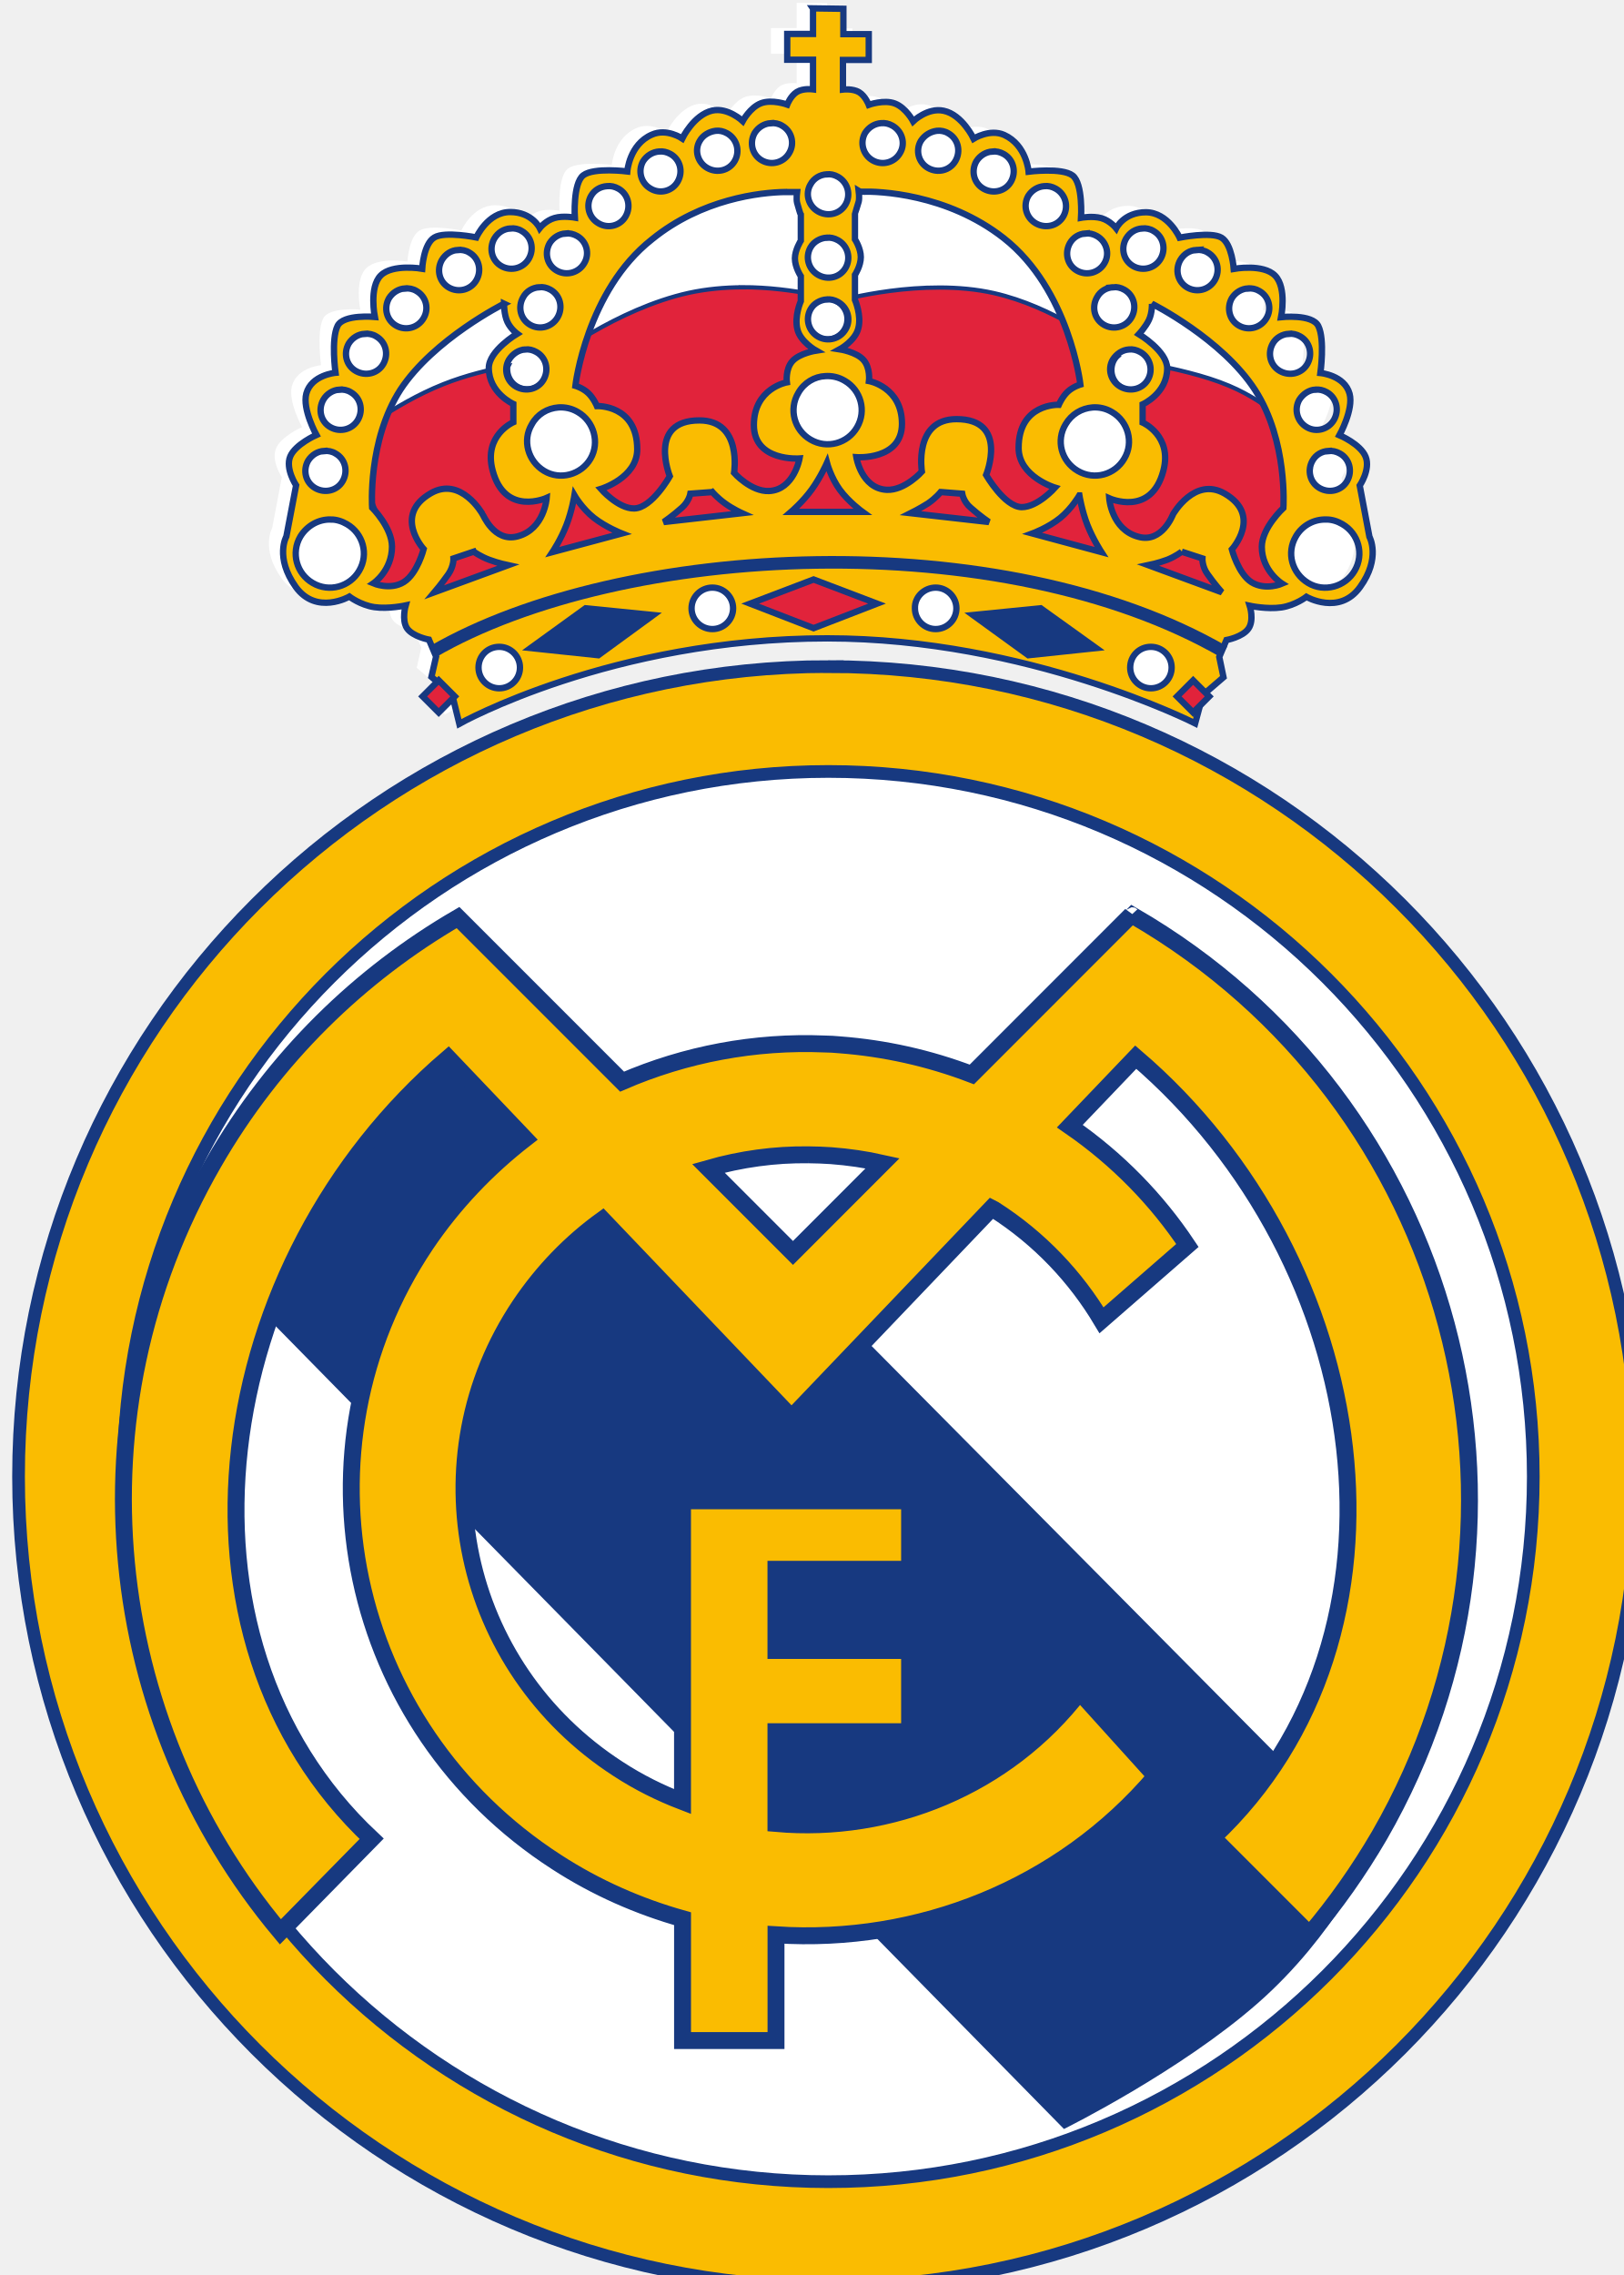
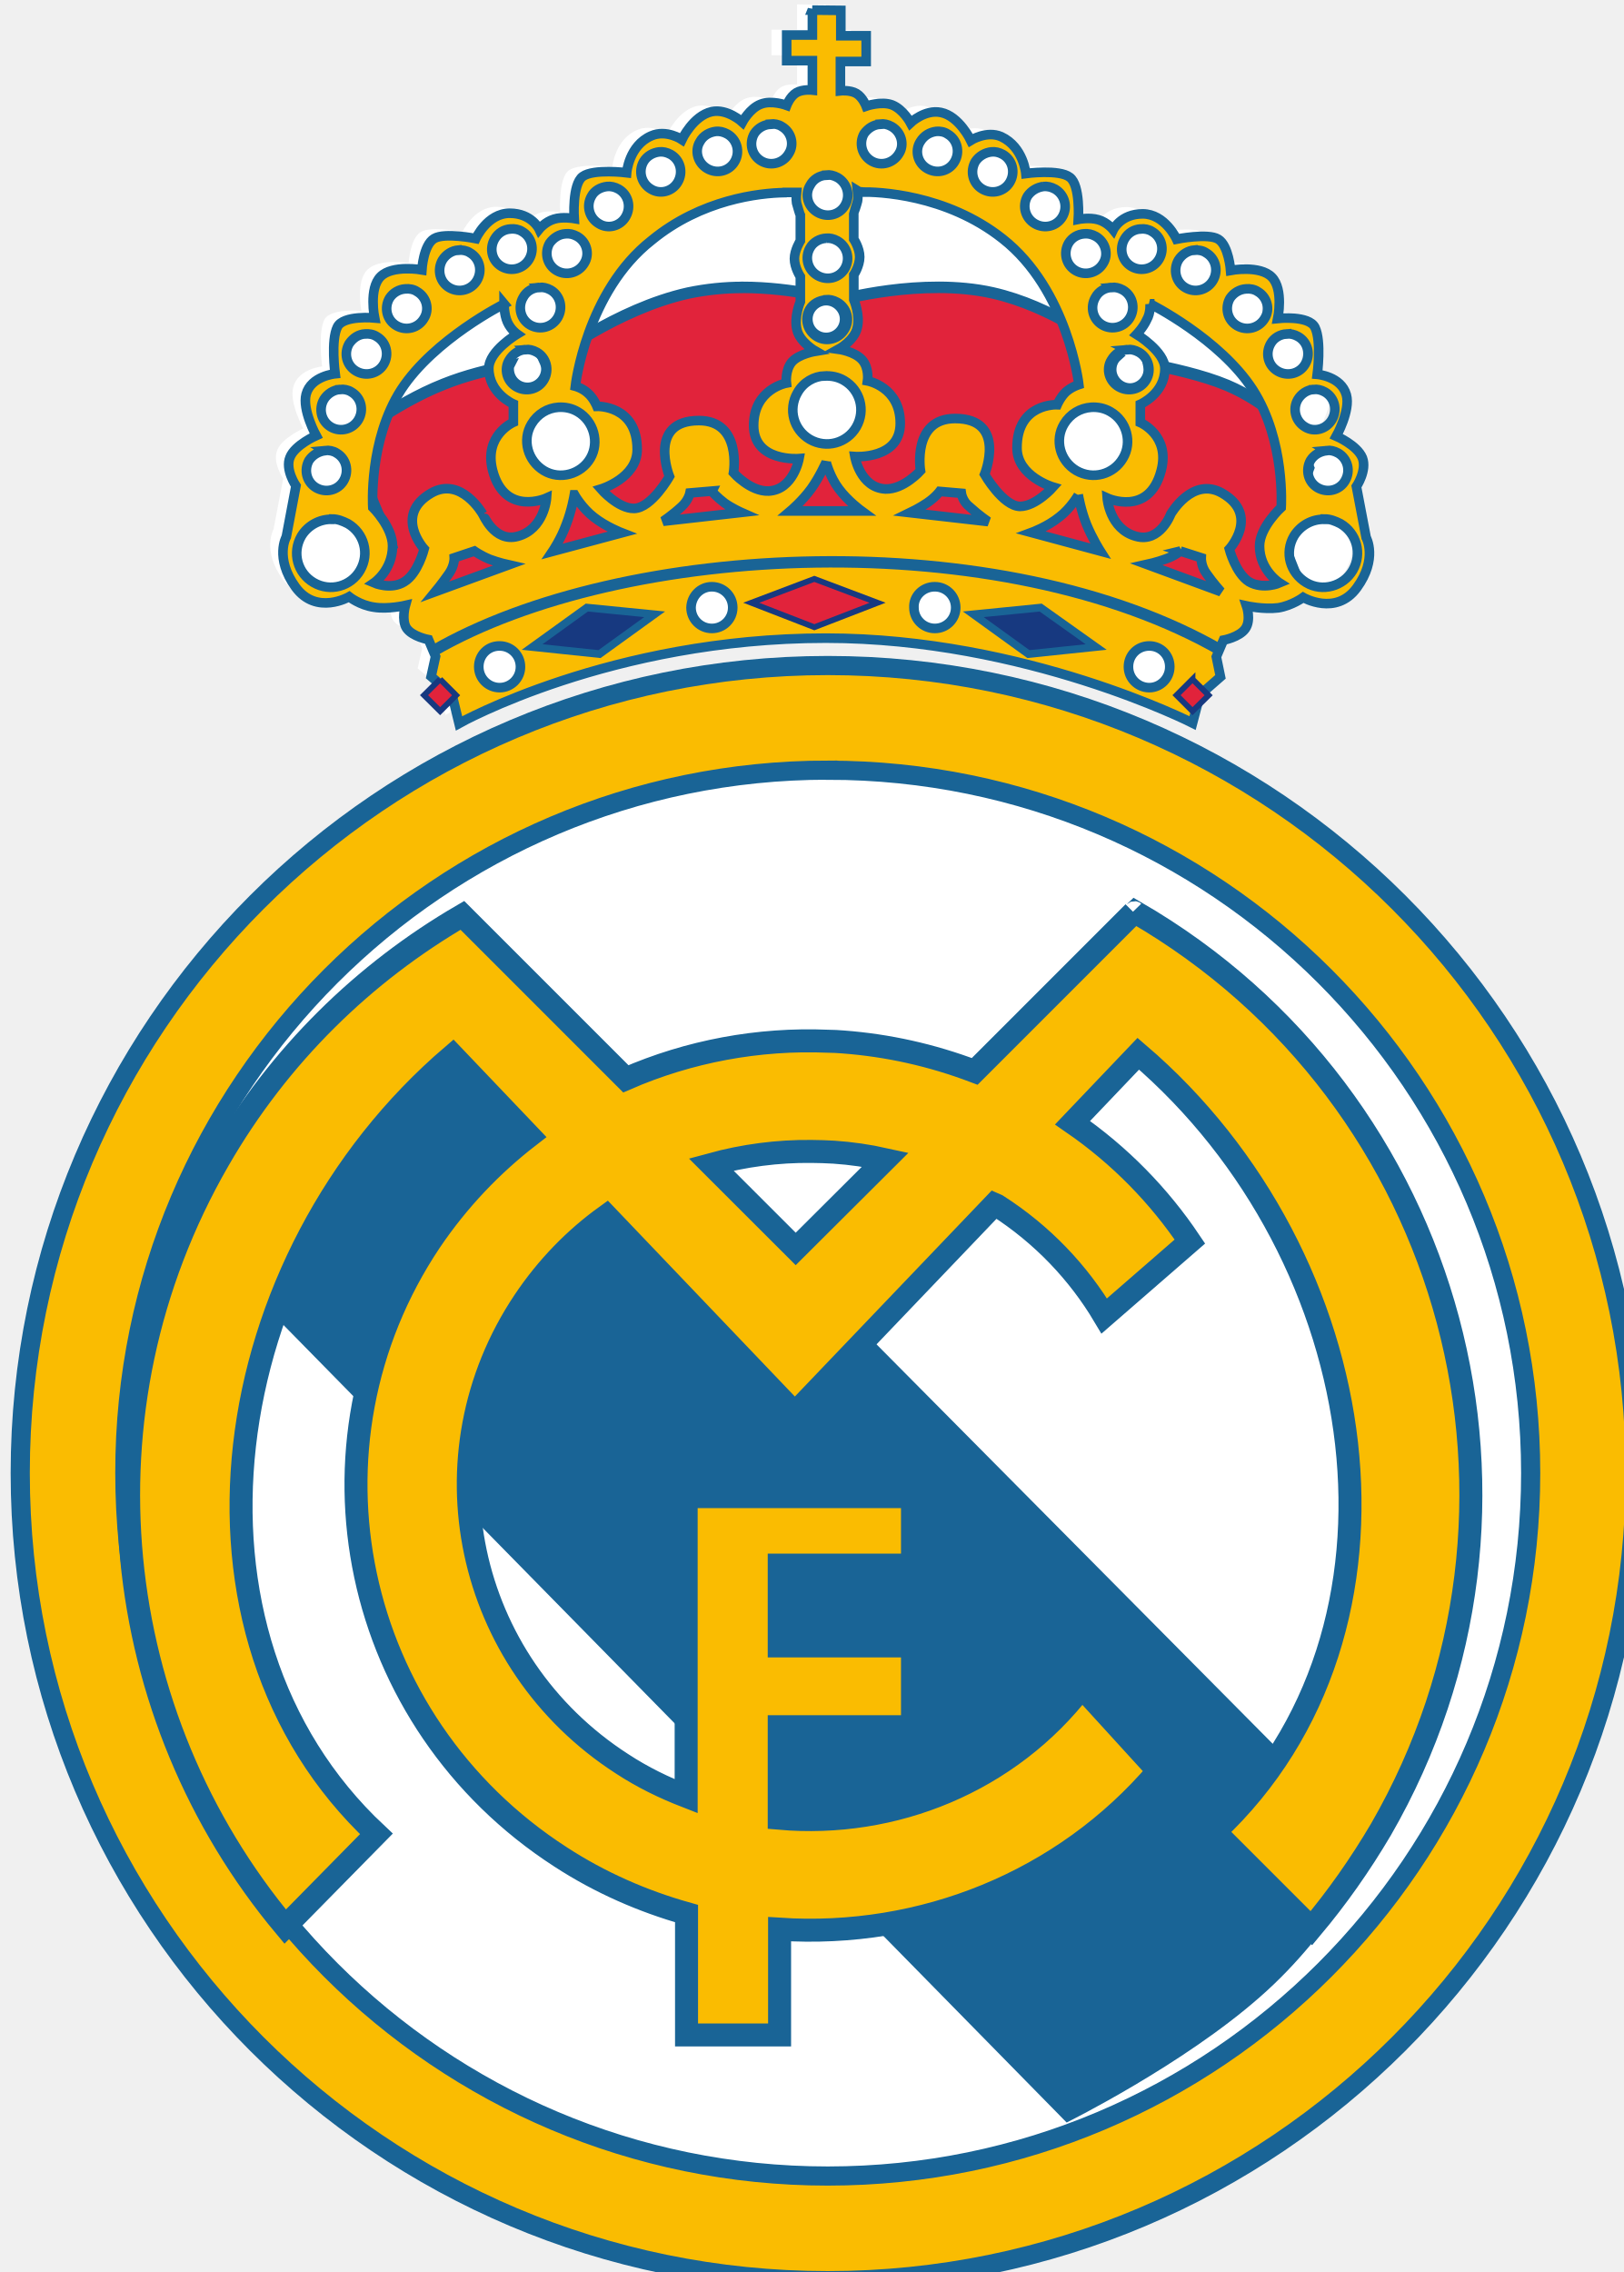
- <svg xmlns="http://www.w3.org/2000/svg" viewBox="-109.5 94.3 499.1 699.2">
-   <path fill="#FFF" d="M378.66 543.95c0 131.82-106.73 238.68-238.6 238.8-131.84 0-238.7-106.72-238.7-238.54v-.1c0-131.84 106.73-238.7 238.58-238.8 131.86 0 238.72 106.7 238.72 238.66 0-.13 0 0 0 0z" />
-   <path fill="#FFF" d="M135.4 95.18v7.76h-7.9v7.9h7.9v9.05s-2.97-.4-4.9.76-3 3.88-3 3.88-4.65-1.68-8.02-.4-5.57 5.44-5.57 5.44-4.5-4.28-9.3-3.24c-5.7 1.3-9.2 8.54-9.2 8.54s-4.8-3.24-9.33-1.17c-6.86 3-7.5 11.27-7.5 11.27s-10.24-1.3-13.48 1.15-2.6 12.94-2.6 12.94-3.63-.66-6.2.12-4.55 3.1-4.55 3.1-2.33-4.9-9.07-4.9c-6.86 0-10.36 7.75-10.36 7.75s-9.57-1.94-12.8 0c-3.38 1.94-3.77 9.57-3.77 9.57s-9.07-1.55-12.7 2.07-1.8 12.7-1.8 12.7-9.6-.92-11.4 2.7c-2.08 4.14-.65 14.36-.65 14.36s-7.38.65-8.94 6.34c-1.3 4.8 3.1 12.68 3.1 12.68s-6.47 2.85-8.02 6.6c-1.55 3.88 1.8 8.8 1.8 8.8l-2.97 15.65s-3.62 6.34 2.85 15.4c6.35 8.8 16.45 2.97 16.45 2.97s3.37 2.6 7.64 3.23c4.28.65 9.6-.5 9.6-.5s-1.3 4.38.4 6.97 6.7 3.5 6.7 3.5l2.2 5.17-1.4 6.2 6.34 5.44 2.2 8.94S73.76 287.8 139.8 287.8c61.4 0 112.7 26 112.7 26l2.33-8.66 6.35-5.43-1.3-6.2 2.2-5.17s4.93-.9 6.74-3.5.4-6.98.4-6.98 5.3 1.17 9.7.52c4.28-.64 7.65-3.23 7.65-3.23s10.1 5.82 16.45-2.98c6.47-8.92 2.84-15.4 2.84-15.4l-2.97-15.65s3.34-4.9 1.8-8.8-8.04-6.6-8.04-6.6 4.4-7.87 3.1-12.66c-1.55-5.7-8.93-6.34-8.93-6.34s1.42-10.23-.65-14.37c-1.82-3.75-11.4-2.7-11.4-2.7s1.8-8.94-1.82-12.7-12.7-2.06-12.7-2.06-.5-7.63-3.75-9.57-12.8 0-12.8 0-3.5-7.76-10.36-7.76c-6.74 0-9.07 4.9-9.07 4.9s-1.8-2.32-4.53-3.1-6.22-.12-6.22-.12.65-10.48-2.6-12.94-13.46-1.16-13.46-1.16-.65-8.15-7.5-11.26c-4.42-1.94-9.34 1.17-9.34 1.17s-3.5-7.38-9.2-8.54c-4.92-1.06-9.32 3.2-9.32 3.2s-2.2-4.13-5.56-5.42c-3.37-1.3-8.03.38-8.03.38s-1.02-2.72-2.96-3.88-4.92-.78-4.92-.78v-9.06h7.9v-7.9h-7.76V95.3l-9.33-.13z" />
-   <path fill="#E1233B" stroke="#173980" d="M118.72 182.6c-5.33 0-11.05.52-16.5 1.7-22.24 4.93-42.65 20.66-42.65 20.66s-1.04.13-1.56.13c.4.77.66 1.68.66 2.6 0 3.24-2.6 5.97-5.98 5.97s-5.98-2.6-5.98-5.98c0-.27 0-.66.13-.92-5.98 1.17-13.13 2.86-20.02 5.6-15.72 6.23-29.63 17.67-29.63 17.67l13.52 32.5-7.94 12.1 25.6 7.92s57.08-28.08 117.53-27.82 124.4 28.73 124.4 28.73l7.02-8.84 13.9 1.43-6.1-15.34 8.32-22.36-4.42-10.8s-7.4-9.1-20.67-14.68c-7.67-3.26-17.42-5.34-24.18-6.64.13.52.26 1.17.26 1.82 0 3.25-2.73 5.98-5.98 5.98s-5.98-2.73-5.98-5.98c0-1.7.65-3.25 1.82-4.3-4.56-3.63-20.03-15.2-38.23-19.36-21.84-4.94-47.58 2.34-47.58 2.34s-13.66-4.16-29.78-4.16zm26 3.77c3.25 0 5.98 2.73 5.98 5.98s-2.6 5.98-5.98 5.98-5.98-2.6-5.98-5.98 2.73-5.98 5.98-5.98zm.4 22.75c6.36 0 11.56 5.2 11.56 11.57s-5.2 11.56-11.57 11.56-11.56-5.2-11.56-11.57 5.2-11.58 11.57-11.58zm82.02 9.5c6.37 0 11.57 5.2 11.57 11.56s-5.2 11.57-11.56 11.57-11.57-5.2-11.57-11.57 5.2-11.57 11.57-11.57zm-164.06.12c6.37 0 11.57 5.2 11.57 11.57s-5.2 11.58-11.57 11.58-11.57-5.2-11.57-11.57 5.2-11.56 11.58-11.56z" stroke-width="1.3" />
-   <path fill="#FABC01" stroke="#173980" stroke-width="1.95" d="M140.43 96.93v7.8h-7.93v7.93h7.93v9.1s-3-.4-4.94.78-3 3.9-3 3.9-4.7-1.7-8.07-.4-5.6 5.47-5.6 5.47-4.54-4.27-9.35-3.23c-5.73 1.3-9.24 8.58-9.24 8.58s-4.8-3.25-9.36-1.17c-6.9 3-7.54 11.3-7.54 11.3s-10.27-1.3-13.52 1.18-2.6 13-2.6 13-3.64-.65-6.24.13c-2.73.77-4.55 3.1-4.55 3.1s-2.34-4.93-9.1-4.93c-6.9 0-10.4 7.8-10.4 7.8s-9.62-1.95-12.87 0c-3.38 1.95-3.77 9.62-3.77 9.62s-9.1-1.57-12.74 2.07-1.82 12.74-1.82 12.74-9.62-.9-11.44 2.74c-2.07 4.16-.64 14.43-.64 14.43s-7.4.65-8.97 6.37c-1.3 4.8 3.1 12.74 3.1 12.74s-6.5 2.86-8.06 6.63 1.82 8.85 1.82 8.85l-3 15.73s-3.63 6.37 2.87 15.47c6.37 8.84 16.5 3 16.5 3s3.4 2.6 7.68 3.24c4.3.64 9.63-.53 9.63-.53s-1.3 4.42.4 7.02c1.8 2.6 6.75 3.5 6.75 3.5l2.2 5.2-1.43 6.24 6.37 5.46 2.2 8.96s46.8-26.26 113.1-26.26c61.63 0 113.1 26.13 113.1 26.13l2.35-8.7 6.36-5.47-1.3-6.24 2.2-5.2s4.95-.9 6.77-3.5c1.82-2.6.4-7.03.4-7.03s5.32 1.15 9.74.5c4.3-.65 7.67-3.25 7.67-3.25s10.15 5.85 16.5-3c6.5-8.96 2.88-15.46 2.88-15.46l-2.98-15.74s3.38-4.94 1.82-8.84-8.06-6.63-8.06-6.63 4.42-7.94 3.12-12.75c-1.56-5.72-8.97-6.37-8.97-6.37s1.44-10.28-.64-14.44c-1.82-3.77-11.44-2.73-11.44-2.73s1.82-8.96-1.82-12.73-12.74-2.1-12.74-2.1-.52-7.66-3.77-9.6-12.87 0-12.87 0-3.5-7.8-10.4-7.8c-6.76 0-9.1 4.93-9.1 4.93s-1.82-2.34-4.55-3.12-6.25-.12-6.25-.12.65-10.53-2.6-13-13.52-1.17-13.52-1.17-.64-8.2-7.53-11.3c-4.43-1.96-9.37 1.16-9.37 1.16s-3.5-7.4-9.23-8.58c-4.94-1.05-9.36 3.24-9.36 3.24s-2.2-4.16-5.6-5.46c-3.36-1.3-8.04.4-8.04.4s-1.05-2.74-3-3.9-4.94-.8-4.94-.8v-9.1h7.93v-7.92h-7.8v-7.8l-9.37-.13zm-13 35.23c1.17-.13 2.47.13 3.5.78 3 1.7 3.9 5.46 2.22 8.32-1.7 3-5.46 4.03-8.45 2.34-3-1.7-3.9-5.46-2.2-8.45 1.16-1.82 2.98-2.86 4.93-3zm33.93 0c1.17-.13 2.34.13 3.5.78 3 1.7 4.04 5.46 2.35 8.32-1.67 3-5.44 4.03-8.43 2.34s-4.03-5.46-2.34-8.45c1.17-1.82 3-2.86 4.94-3zm-50.83 2.34c1.17-.13 2.34.13 3.5.78 3 1.7 4.04 5.46 2.35 8.45-1.7 3-5.46 3.9-8.45 2.2s-4.03-5.45-2.34-8.3c1.02-1.83 2.97-2.87 4.92-3.13zm68 0c1.16-.13 2.46.13 3.5.78 3 1.7 3.9 5.46 2.2 8.45s-5.45 3.9-8.44 2.2-3.9-5.45-2.23-8.3c1.17-1.83 3-2.87 4.94-3.13zm-85.42 6.37c1.2-.13 2.36.13 3.53.78 3 1.7 3.9 5.46 2.2 8.45s-5.45 3.9-8.3 2.2c-3-1.68-4.04-5.45-2.35-8.44 1.17-1.82 3-2.86 4.94-3zm102.46 0c1.17-.13 2.34.13 3.5.78 3 1.7 3.9 5.46 2.22 8.45s-5.46 3.9-8.45 2.2-3.9-5.45-2.2-8.44c1.16-1.82 2.98-2.86 4.93-3zm-50.96 7.02c1.16-.15 2.33.1 3.5.76 3 1.7 4.03 5.46 2.34 8.45-1.7 3-5.46 3.9-8.45 2.2s-4.05-5.44-2.36-8.3c1.04-1.95 3-3 4.94-3.12zm-67.48 3.62c1.17-.13 2.34.13 3.5.78 3 1.7 3.9 5.47 2.22 8.46s-5.46 3.9-8.32 2.2c-3-1.68-4.03-5.45-2.34-8.44 1.04-1.82 2.86-2.86 4.94-3zm134.42 0c1.17-.13 2.34.13 3.5.78 3 1.7 4.04 5.47 2.35 8.46-1.7 3-5.48 3.9-8.47 2.2s-4.03-5.45-2.34-8.44c1.16-1.82 3-2.86 4.93-3zm-56.03 1.7c4.96-.14 26 .5 43.57 14.3 20.15 15.85 23.53 44.97 23.53 44.97s-2.22.64-3.9 2.2-2.74 4.03-2.74 4.03-12.35-.52-12.35 13.26c0 8.83 11.2 12.2 11.2 12.2s-5.33 6-10.27 6c-5.33-.14-10.92-9.9-10.92-9.9s7.03-17.15-9.1-17.15c-13.25 0-10.65 16.12-10.65 16.12s-5.2 5.85-10.8 5.6c-7.8-.4-9.35-10.02-9.35-10.02s14.03 1.04 14.03-10.27c0-11.32-10.14-13.14-10.14-13.14s.5-4.03-1.7-6.5-7.3-3.25-7.3-3.25 4.8-2.6 5.73-6.5c1.04-3.9-1.04-8.7-1.04-8.7v-7.68s1.8-2.73 1.8-5.46-1.8-5.46-1.8-5.46V160c0-.13.9-2.73 1.16-3.77.26-1.16 0-3.24 0-3.24s.4.25 1.04.25zm-23.64.12h3.64s-.27 2.08 0 3.25c.25.9 1.03 3.63 1.16 3.76v7.93s-1.82 2.85-1.82 5.45c0 2.73 1.82 5.46 1.82 5.46v7.68s-2.08 4.67-1.04 8.7c.9 3.77 5.72 6.5 5.72 6.5s-5.07.78-7.28 3.25-1.7 6.5-1.7 6.5-10.13 1.82-10.13 13.13 14.04 10.27 14.04 10.27-1.7 9.62-9.36 10c-5.57.27-10.77-5.58-10.77-5.58s2.6-16.12-10.66-16.12c-16 0-9.1 17.16-9.1 17.16s-5.46 9.75-10.92 9.9c-4.94.1-10.27-6-10.27-6s11.18-3.38 11.18-12.2C86.36 218.6 74 219.1 74 219.1s-1.03-2.47-2.72-4.03c-1.7-1.57-3.9-2.2-3.9-2.2s3.38-29.14 23.53-45c15.35-12.48 33.3-14.43 40.96-14.56zm-84.5 11.18c1.17-.13 2.47.13 3.5.78 3 1.7 3.9 5.47 2.22 8.46s-5.46 4.03-8.45 2.34c-3-1.7-3.9-5.46-2.2-8.45 1.16-1.95 2.98-3 4.93-3.12zm194.22 0c1.17-.13 2.47.13 3.5.78 3 1.7 3.9 5.47 2.22 8.46s-5.47 4.03-8.46 2.34c-3-1.7-3.9-5.46-2.2-8.45 1.16-1.95 2.98-3 4.93-3.12zm-177.2 1.56c1.18-.14 2.35.12 3.52.77 2.98 1.7 3.9 5.46 2.2 8.32-1.7 2.98-5.46 4.02-8.45 2.33-3-1.7-3.9-5.46-2.2-8.45 1.16-1.82 2.98-2.86 4.93-3zm159.78 0c1.17-.14 2.34.12 3.5.77 3 1.7 4.04 5.46 2.35 8.32-1.7 2.98-5.45 4.02-8.44 2.33-3-1.7-3.9-5.46-2.2-8.45 1.03-1.82 2.85-2.86 4.8-3zm-79.56 1.3c1.16-.14 2.33.12 3.5.77 3 1.7 4.03 5.46 2.34 8.45-1.7 3-5.46 3.9-8.45 2.2s-4.05-5.45-2.36-8.44c1.04-1.82 3-2.86 4.94-3zm-113.37 3.76c1.17-.13 2.47.13 3.5.78 3 1.7 3.9 5.46 2.22 8.45s-5.46 4.02-8.45 2.33-3.9-5.46-2.2-8.45c1.16-1.95 2.98-3 4.93-3.12zm226.98 0c1.2-.13 2.5.13 3.53.78 3 1.7 3.9 5.46 2.2 8.45s-5.45 4.02-8.44 2.33-3.9-5.46-2.2-8.45c1.15-1.95 2.97-3 4.92-3.12zm-202 11.44c1.17-.13 2.34.13 3.5.78 3 1.7 3.9 5.46 2.2 8.45s-5.44 4.04-8.43 2.35c-3-1.7-3.9-5.46-2.2-8.45 1.03-1.95 2.98-3 4.93-3.12zm176.4 0c1.18-.13 2.35.13 3.5.78 3 1.7 3.9 5.46 2.23 8.45s-5.46 4.04-8.45 2.35c-3-1.7-3.9-5.46-2.2-8.45 1.03-1.95 2.98-3 4.93-3.12zm-217.6.4c1.16-.14 2.46.12 3.5.77 3 1.7 3.9 5.46 2.2 8.32-1.7 2.98-5.45 4.02-8.44 2.33-3-1.7-3.9-5.46-2.2-8.45 1.16-1.82 2.98-2.86 4.93-3zm259.1 0c1.15-.14 2.45.12 3.5.77 3 1.7 3.9 5.46 2.2 8.32-1.7 2.98-5.46 4.02-8.45 2.33s-3.9-5.46-2.2-8.45c1.16-1.82 2.98-2.86 4.93-3zm-129.5 3.37c1.17-.13 2.34.13 3.5.78 3 1.7 4.04 5.46 2.35 8.32-1.7 3-5.46 4.03-8.45 2.34-3-1.7-4.04-5.46-2.35-8.45 1.04-1.82 3-2.86 4.94-3zm-99.2 1.3s0 3.38 1.05 5.6 3 3.63 3 3.63-8.72 5.2-8.72 10.53c0 7.68 7.54 11.06 7.54 11.06v5.6s-9.23 4.02-6.37 14.8c3.76 14.3 16.63 8.46 16.63 8.46s-.65 9.62-8.97 11.83c-7.28 1.95-10.66-6.9-10.8-6.9 0 0-6.62-11.7-15.85-6.36-11.7 6.76-2.2 17.16-2.2 17.16s-1.94 7.54-6.1 10.14-9.36.4-9.36.4 5.72-3.9 5.72-11.3c0-5.86-6.1-11.97-6.1-11.97s-1.44-20.54 8.7-36.27c10.27-15.6 31.85-26.4 31.85-26.4zm199.17 0s21.58 10.8 31.72 26.52 8.7 36.26 8.7 36.26-6.63 6.1-6.63 11.96c0 7.4 6.24 11.3 6.24 11.3s-5.06 2.2-9.35-.4c-4.16-2.6-6.1-10.13-6.1-10.13s9.48-10.4-2.22-17.16c-9.23-5.32-15.86 6.38-15.86 6.38s-3.38 8.98-10.66 6.9c-8.3-2.2-8.96-11.83-8.96-11.83s12.87 5.85 16.64-8.45c2.86-10.8-6.37-14.82-6.37-14.82v-5.6s7.55-3.37 7.55-11.04c0-5.33-8.7-10.53-8.7-10.53s2.07-2.2 3.1-4.4.92-4.94.92-4.94zM2.63 196.9c1.17-.13 2.47.13 3.5.78 3 1.7 3.9 5.46 2.22 8.45s-5.46 3.9-8.45 2.2-3.9-5.45-2.2-8.44c1.16-1.84 2.98-2.88 4.93-3zm284.05 0c1.17-.13 2.34.13 3.5.78 3 1.7 3.9 5.46 2.22 8.45s-5.46 3.9-8.45 2.2-3.9-5.45-2.2-8.44c1.03-1.84 2.98-2.88 4.93-3zM51.9 201.7c1.17-.12 2.34.14 3.5.8 3 1.68 3.9 5.45 2.22 8.44s-5.46 3.9-8.45 2.2-3.9-5.45-2.2-8.3c1.16-1.83 2.98-3 4.93-3.13zm185.64 0c1.17-.12 2.34.14 3.5.8 3 1.68 4.04 5.45 2.35 8.44-1.7 3-5.48 3.9-8.47 2.2s-4.03-5.45-2.34-8.3c1.16-1.83 3-3 4.93-3.13zm-93.34 8.2c1.95-.13 4.03.26 5.98 1.43 4.94 2.86 6.76 9.23 3.77 14.3-2.86 4.94-9.23 6.76-14.3 3.77-4.94-2.86-6.76-9.23-3.77-14.3 1.82-3.25 5.07-5.07 8.32-5.2zm-149.37 4.16c1.17-.13 2.47.13 3.5.78 3 1.7 3.9 5.46 2.22 8.45s-5.46 4-8.45 2.32c-3-1.7-3.9-5.46-2.2-8.45 1.03-1.82 2.98-3 4.93-3.12zm300.04 0c1.17-.13 2.34.13 3.5.78 3 1.7 3.9 5.46 2.22 8.45s-5.48 4-8.34 2.32c-3-1.7-4.03-5.46-2.34-8.45 1.17-1.82 3-3 4.94-3.12zm-232.7 5.46c1.95-.13 4.03.26 5.98 1.43 4.94 2.86 6.76 9.36 3.9 14.3s-9.36 6.76-14.3 3.77-6.76-9.36-3.77-14.3c1.7-3.12 4.8-4.94 8.2-5.2zm164.2 0c1.94-.13 4.02.26 5.97 1.43 4.94 2.86 6.76 9.36 3.77 14.3-2.84 4.94-9.2 6.76-14.3 3.77s-6.74-9.36-3.75-14.3c1.82-3.12 4.94-4.94 8.32-5.2zm-236.22 13.4c1.17-.14 2.47.12 3.5.77 3 1.67 3.9 5.44 2.22 8.43s-5.46 3.9-8.45 2.2-3.9-5.45-2.2-8.44c1.16-1.83 2.98-2.87 4.93-3zm308.75 0c1.17-.14 2.34.12 3.5.77 3 1.67 3.9 5.44 2.22 8.43s-5.46 3.9-8.45 2.2-3.9-5.45-2.2-8.44c1.03-1.83 2.85-2.87 4.93-3zm-154.18 3.63s1.17 4.42 3.9 8.2 7.02 6.88 7.02 6.88h-21.97s3.64-3.12 6.37-6.9 4.68-8.18 4.68-8.18zm-35.23 8.97s1.54 1.82 3.9 3.5c2.32 1.7 5.2 3 5.2 3l-24.07 2.73s2.86-1.95 5.6-4.42c2.2-1.95 2.6-4.3 2.6-4.3l6.75-.5zm70.2 0l6.6.52s.4 2.47 2.6 4.3c2.74 2.46 5.6 4.4 5.6 4.4l-24.05-2.72s2.86-1.43 5.33-3c2.46-1.68 3.9-3.5 3.9-3.5zm-112.6 1.04s2.34 4.03 6 6.9c3.62 2.85 8.56 4.8 8.56 4.8l-21.32 5.72s2.6-3.9 4.3-8.32c1.68-4.3 2.46-9.1 2.46-9.1zm155.22 0s.78 4.8 2.47 9.1 4.3 8.32 4.3 8.32l-21.2-5.72s4.93-1.82 8.57-4.8c3.5-2.87 5.85-6.9 5.85-6.9zm-230.1 7.4c1.7 0 3.38.53 4.94 1.44 4.94 2.86 6.76 9.23 3.77 14.3-2.86 4.94-9.23 6.76-14.3 3.77-4.94-2.86-6.76-9.23-3.77-14.3 2.08-3.38 5.72-5.33 9.36-5.2zm306.02 0c1.7 0 3.38.53 4.94 1.44 4.93 2.86 6.75 9.23 3.76 14.3-2.86 4.94-9.36 6.76-14.3 3.77s-6.76-9.23-3.77-14.3c1.94-3.38 5.58-5.33 9.35-5.2zm-262.08 9.9s1.95 1.42 4.68 2.46 5.85 1.7 5.85 1.7l-22.63 8.3s2.2-2.6 4.3-5.58c1.68-2.47 1.55-4.8 1.55-4.8l6.24-2.1zm217.62 0l6.36 2.07s-.13 2.47 1.56 4.8c2.08 3 4.42 5.6 4.42 5.6l-22.6-8.33s3.12-.64 5.85-1.68c2.6-1.04 4.42-2.47 4.42-2.47zM109.5 274.9c3.5 0 6.36 2.86 6.36 6.37s-2.86 6.37-6.37 6.37-6.4-2.86-6.4-6.37 2.87-6.37 6.38-6.37zm68.63 0c3.5 0 6.37 2.86 6.37 6.37s-2.86 6.37-6.37 6.37-6.37-2.86-6.37-6.37c-.13-3.5 2.86-6.37 6.37-6.37zM43.97 293.1c3.5 0 6.37 2.86 6.37 6.37s-2.86 6.37-6.37 6.37c-3.5 0-6.37-2.86-6.37-6.37s2.73-6.37 6.37-6.37zm200.33 0c3.5 0 6.37 2.86 6.37 6.37s-2.86 6.37-6.37 6.37c-3.5 0-6.37-2.86-6.37-6.37s2.73-6.37 6.37-6.37z" />
-   <g stroke="#173980" stroke-width="1.5">
-     <path fill="#E1233B" d="M140.6 272.4l19.5 7.42-19.5 7.54-19.5-7.54z" stroke-width="1.95" />
-     <path fill="#173980" d="M210.4 281.25l17.03 12.22-20.8 2.2-17.03-12.34zm-139.88 0l-16.9 12.22 20.8 2.2 16.9-12.34z" stroke-width="1.95" />
-     <path fill="#E1233B" d="M25.36 303.4l-4.94 4.94 4.94 4.94 4.94-4.94-4.94-4.94zm231.92 0l-4.94 4.94 4.94 4.94 4.94-4.94-4.94-4.94z" stroke-width="1.95" />
-   </g>
-   <path fill="none" stroke="#173980" stroke-width="3.87" d="M23.43 294.66c58.5-33.93 175.37-39.4 243.36 0" />
-   <g stroke="#173980">
-     <path fill="#FABC01" stroke-width="3.9" d="M145.14 299.16C7.74 299.16-103.8 410.7-103.8 548.1S7.72 797.07 145.13 797.07 394.1 685.52 394.1 548.1 282.54 299.17 145.13 299.17zm0 32.24c119.6 0 216.7 97.1 216.7 216.7s-97.1 216.72-216.7 216.72-216.7-97.1-216.7-216.7 97.1-216.72 216.7-216.72z" />
-     <path fill="#173980" d="M-39.04 486.4L217.7 747.83s35.37-17.55 59.16-38.48 34.84-45.9 34.84-45.9L34.54 383.96-39.04 486.4z" stroke-width="1.3" />
-     <path fill="#FABC01" stroke-width="5.2" d="M238.25 375.5l-49 49.02c-13.27-5.07-26.92-8.06-40.57-9.1-1.56-.13-3.12-.26-4.68-.26-21.45-.9-42.77 3.12-62.27 11.57L31.3 376.3c-30.17 17.54-56.43 42.9-75.15 75.4-44.6 77.34-33.67 171.6 20.54 236.33l28.06-28.6c-66.3-62.14-49.92-177.2 23.53-239.98l23.65 24.83C40.4 453.25 30 464.04 21.4 476.78c-42.37 63.18-24.3 148.2 40.18 189.8 12.22 7.93 25.35 13.65 38.74 17.42v37.44h28.73v-32.5c43.68 2.86 87.5-14.3 116.74-48.75l-23.4-25.9c-22.38 29.13-58.13 43.56-93.36 40.44v-28.2h41.08v-24.97h-41.08V576.6h41.08v-21.05h-69.8V648c-6.77-2.6-13.4-5.86-19.77-10.02-48.5-31.33-62-95.16-30.16-142.6 7-10.4 15.6-19.25 25.34-26.27l58.1 60.86 61.5-64.35.78.4c14.04 8.97 25.1 20.8 33.02 34.06l26.4-23c-9.37-14.05-21.46-26.53-36.15-36.67l20.27-21.2c73.45 62.8 89.83 177.7 23.66 239.85l29.77 29.77c7.94-9.35 15.1-19.5 21.46-30.4 57.07-98.94 23.14-225.56-75.8-282.76-.12.13-.38 0-.5-.13zm-99.2 73.72c2.35 0 4.56.13 6.9.26 5.33.4 10.66 1.17 15.86 2.34l-27.54 27.56-26-26c10-2.86 20.4-4.3 30.8-4.16z" />
+ <svg xmlns="http://www.w3.org/2000/svg" width="550.81" height="770.61" viewBox="-87 93.786 550.808 770.614">
+   <path fill="#FFF" d="M450.97 589.04c0 145.02-117.4 262.65-262.46 262.77-145 0-262.7-117.3-262.7-262.5v-.1c0-145 117.4-262.6 262.5-262.72 145.2 0 262.7 117.5 262.7 262.65 0-.13 0 0 0 0z" />
+   <path fill="#FFF" d="M183.35 95.3v8.55h-8.68v8.67h8.68v9.93s-3.27-.38-5.4.88c-2.15 1.25-3.28 4.27-3.28 4.27s-5.16-1.88-8.8-.38c-3.66 1.4-6.17 6.03-6.17 6.03s-5.04-4.64-10.32-3.5c-6.3 1.37-10.07 9.4-10.07 9.4s-5.2-3.5-10.3-1.25c-7.5 3.27-8.3 12.44-8.3 12.44s-11.2-1.38-14.8 1.26c-3.6 2.64-2.9 14.2-2.9 14.2s-4-.75-6.8.13c-2.9.88-5 3.4-5 3.4s-2.5-5.4-9.92-5.4c-7.55 0-11.45 8.53-11.45 8.53s-10.57-2.13-14.1 0c-3.64 2.14-4.15 10.56-4.15 10.56s-9.96-1.76-13.98 2.26c-4.04 4.02-2.03 13.95-2.03 13.95s-10.55-1-12.57 3c-2.26 4.54-.75 15.85-.75 15.85s-8.17.75-9.8 7.03c-1.4 5.3 3.4 14 3.4 14s-7.18 3.2-8.8 7.3c-1.78 4.3 2 9.7 2 9.7l-3.28 17.2s-4.04 7.07 3.13 17c7.05 9.68 18.12 3.27 18.12 3.27s3.63 2.9 8.4 3.5c4.65.77 10.57-.6 10.57-.6s-1.4 4.9.35 7.65c1.9 2.9 7.45 3.9 7.45 3.9l2.4 5.65-1.53 6.8 7.04 6 2.4 9.8s51.3-28.8 123.9-28.8c67.6 0 123.97 28.66 123.97 28.66l2.52-9.56 6.9-6.04-1.4-6.8 2.4-5.7s5.4-1 7.4-3.9c2.08-2.87.4-7.65.4-7.65s5.8 1.25 10.7.62c4.7-.76 8.47-3.53 8.47-3.53s11.08 6.4 18.13-3.27c7.16-9.8 3.13-16.96 3.13-16.96l-3.27-17.2s3.65-5.4 2.02-9.67c-1.78-4.28-8.8-7.3-8.8-7.3s4.9-8.66 3.4-13.94c-1.8-6.28-9.84-7.04-9.84-7.04s1.5-11.2-.74-15.85c-2.02-4.14-12.6-3-12.6-3s2.03-9.8-2-13.93c-4.03-4.17-13.96-2.3-13.96-2.3s-.64-8.4-4.17-10.54c-3.53-2.15-14.1 0-14.1 0s-3.9-8.56-11.45-8.56c-7.43 0-9.95 5.4-9.95 5.4s-2-2.5-5-3.4c-3-.88-6.78-.1-6.78-.1s.74-11.58-2.9-14.2c-3.5-2.8-14.86-1.28-14.86-1.28s-.76-8.92-8.3-12.44c-4.9-2.14-10.33 1.26-10.33 1.26s-3.9-8.18-10.05-9.44c-5.4-1.13-10.34 3.52-10.34 3.52s-2.4-4.52-6.16-6.03c-3.63-1.4-8.8.4-8.8.4s-1.13-3-3.27-4.3c-2.14-1.27-5.4-.9-5.4-.9v-9.9h8.67v-8.67h-8.54V95.4l-9.7-.13z" />
+   <path fill="#E1233B" stroke="#196496" stroke-width="3.9" d="M164.67 191.27c-5.8 0-12.1.63-18.2 1.9C122 198.6 99.52 215.9 99.52 215.9s-1.15.15-1.77.15c.4.87.75 1.87.75 2.88 0 3.54-2.9 6.57-6.56 6.57s-6.57-2.92-6.57-6.6c0-.25 0-.74.13-1-6.57 1.27-14.4 3.15-21.97 6.18-17.3 6.83-32.6 19.45-32.6 19.45l14.9 35.75-8.7 13.26 28.16 8.7S128 270.3 194.6 270.7c66.53.24 136.9 31.55 136.9 31.55l7.7-9.72 15.25 1.52-6.7-16.93 9.1-24.62-4.93-11.87s-8.2-9.98-22.7-16.16c-8.46-3.53-19.2-5.8-26.66-7.33.12.65.25 1.26.25 2.03 0 3.54-3 6.56-6.52 6.56-3.53 0-6.56-3.04-6.56-6.57 0-1.9.75-3.54 2.03-4.68-5.05-4.03-21.95-16.8-42.04-21.35-24-5.42-52.4 2.54-52.4 2.54s-14.9-4.42-32.6-4.42zm28.55 4.16c3.55 0 6.58 3.03 6.58 6.57 0 3.53-2.9 6.56-6.56 6.56-3.64 0-6.56-2.9-6.56-6.56 0-3.64 3.03-6.57 6.57-6.57zm.52 25c7.07 0 12.74 5.7 12.74 12.78S200.8 246 193.74 246c-7.07 0-12.76-5.67-12.76-12.74s5.7-12.73 12.76-12.73zm90.3 10.5c7.06 0 12.73 5.7 12.73 12.74 0 7.1-5.67 12.77-12.74 12.77s-12.74-5.7-12.74-12.77 5.6-12.74 12.7-12.74zm-180.58.13c7.06 0 12.74 5.7 12.74 12.74s-5.68 12.77-12.74 12.77c-7.1 0-12.77-5.7-12.77-12.77s5.8-12.74 12.7-12.74z" />
+   <path fill="#FABC01" stroke="#196496" stroke-width="3.25" d="M188.55 97.06v8.6h-8.72v8.7h8.72v9.98s-3.3-.38-5.43.88c-2.15 1.26-3.3 4.3-3.3 4.3s-5.16-1.9-8.83-.38c-3.7 1.4-6.2 6.06-6.2 6.06s-5.1-4.67-10.4-3.54c-6.3 1.4-10.1 9.47-10.1 9.47s-5.3-3.53-10.4-1.26c-7.58 3.28-8.34 12.5-8.34 12.5s-11.24-1.4-14.9 1.27c-3.67 2.65-2.9 14.27-2.9 14.27s-4.05-.7-6.83.2c-3.03.9-5.05 3.4-5.05 3.4s-2.53-5.4-9.98-5.4c-7.6 0-11.5 8.6-11.5 8.6s-10.6-2.15-14.15 0c-3.64 2.14-4.15 10.6-4.15 10.6s-9.98-1.76-14 2.28c-4.07 4.05-2.04 14.03-2.04 14.03s-10.6-1-12.6 3.03c-2.3 4.54-.78 15.9-.78 15.9s-8.2.77-9.84 6.95c-1.4 5.3 3.4 14.03 3.4 14.03s-7.2 3.17-8.85 7.33c-1.78 4.15 2 9.7 2 9.7l-3.27 17.3s-4.06 7.1 3.14 17.07c7.07 9.7 18.18 3.26 18.18 3.26s3.66 2.9 8.46 3.55c4.67.77 10.6-.6 10.6-.6s-1.4 4.9.4 7.7c2 2.9 7.44 3.9 7.44 3.9l2.4 5.7-1.5 6.8 7.06 6.06 2.4 9.85s51.55-28.92 124.4-28.92c67.8 0 124.4 28.8 124.4 28.8l2.53-9.6 6.94-6.07-1.4-6.8 2.4-5.64s5.42-1 7.44-3.9c2.05-2.92.4-7.72.4-7.72s5.8 1.28 10.76.65c4.66-.75 8.45-3.53 8.45-3.53s11.1 6.46 18.2-3.27c7.2-9.86 3.16-17.05 3.16-17.05l-3.3-17.3s3.67-5.44 2.02-9.73c-1.77-4.3-8.84-7.34-8.84-7.34s4.9-8.74 3.4-14.04c-1.77-6.3-9.86-6.94-9.86-6.94s1.5-11.24-.77-15.9c-2-4.18-12.62-3.05-12.62-3.05s2.03-9.85-2-14c-4.04-4.18-14-2.3-14-2.3s-.65-8.45-4.2-10.6c-3.52-2.14-14.13 0-14.13 0s-3.9-8.58-11.5-8.58c-7.45 0-9.98 5.4-9.98 5.4s-2-2.53-5.04-3.4c-3.03-.9-6.8-.14-6.8-.14s.74-11.62-2.9-14.27c-3.56-2.8-14.9-1.27-14.9-1.27s-.78-8.98-8.36-12.5c-4.9-2.16-10.33 1.25-10.33 1.25s-3.9-8.2-10.1-9.46c-5.42-1.15-10.34 3.52-10.34 3.52s-2.4-4.54-6.2-6.06c-3.66-1.4-8.84.4-8.84.4s-1.15-3.03-3.3-4.3c-2.14-1.26-5.43-.9-5.43-.9v-9.95h8.74v-8.73h-8.6v-8.6l-9.7-.1zm-14.27 38.77c1.26-.13 2.77.12 3.9.88 3.3 1.9 4.3 6.1 2.4 9.1-1.88 3.3-6.05 4.5-9.33 2.6s-4.3-6.04-2.4-9.32c1.26-1.9 3.28-3.03 5.43-3.16zm37.25 0c1.26-.13 2.53.12 3.9.88 3.3 1.9 4.43 6.1 2.54 9.1-1.9 3.3-6.06 4.5-9.34 2.6s-4.42-6.04-2.53-9.32c1.4-1.9 3.28-3.03 5.43-3.16zm-55.82 2.52c1.3-.12 2.6.13 4 .9 3.3 1.88 4.4 6.05 2.5 9.33-1.9 3.3-6.03 4.3-9.3 2.4-3.28-1.9-4.4-6.06-2.53-9.1 1.15-2.14 3.3-3.27 5.44-3.53zm74.8 0c1.3-.12 2.8.13 3.9.9 3.3 1.88 4.3 6.05 2.4 9.33-1.9 3.3-6 4.3-9.3 2.4-3.3-1.9-4.3-6.06-2.4-9.1 1.28-2.14 3.3-3.27 5.45-3.53zm-93.9 6.95c1.27-.13 2.5.13 3.9.88 3.3 1.9 4.3 6.07 2.4 9.35-1.9 3.28-6.04 4.3-9.1 2.4-3.3-1.9-4.4-6.06-2.5-9.35 1.14-1.9 3.16-3.03 5.3-3.28zm112.65 0c1.27-.13 2.53.13 3.9.88 3.3 1.9 4.3 6.07 2.4 9.35-1.9 3.28-6.06 4.3-9.34 2.4-3.3-1.9-4.3-6.06-2.4-9.35 1.26-1.9 3.3-3.03 5.43-3.28zm-56.07 7.83c1.27-.13 2.53.13 3.9.88 3.3 1.9 4.44 6.1 2.54 9.4-1.9 3.3-6.06 4.3-9.34 2.4-3.3-1.9-4.44-6-2.55-9.1 1.15-2.22 3.3-3.4 5.44-3.5zm-74.25 3.9c1.27-.1 2.53.14 3.9.9 3.3 1.9 4.3 6.06 2.4 9.34-1.87 3.3-6.04 4.3-9.07 2.4-3.3-1.9-4.44-6.06-2.55-9.34 1-1.9 3.04-3.03 5.3-3.3zm148 0c1.27-.1 2.54.14 3.93.9 3.26 1.9 4.4 6.06 2.5 9.34-1.9 3.3-6.07 4.3-9.35 2.4-3.3-1.9-4.4-6.06-2.52-9.34 1.28-1.9 3.3-3.03 5.45-3.3zm-61.74 1.9c5.4-.12 28.64.64 47.83 15.8 22.22 17.42 25.9 49.5 25.9 49.5s-2.4.75-4.3 2.4c-1.9 1.76-3.05 4.42-3.05 4.42s-13.63-.64-13.63 14.64c0 9.7 12.23 13.3 12.23 13.3s-5.8 6.56-11.23 6.56c-5.83-.13-12-10.86-12-10.86s7.7-18.95-10-18.95c-14.65 0-11.74 17.7-11.74 17.7s-5.7 6.4-11.86 6.2c-8.6-.4-10.4-11-10.4-11s15.4 1.1 15.4-11.27-11.1-14.4-11.1-14.4.66-4.4-1.9-7.2-7.92-3.53-7.92-3.53 5.3-2.9 6.3-7.2c1.15-4.3-1.13-9.6-1.13-9.6V187s2-3.02 2-6.05-2.02-6.05-2.02-6.05v-8.7c0-.14 1-3.04 1.27-4.18.26-1.27 0-3.54 0-3.54s.64.4 1.27.4zm-26.04.13h4.02s-.24 2.28 0 3.54c.27 1 1.15 4.04 1.28 4.17v8.7s-2 3.17-2 6.07c0 3.03 2 6.07 2 6.07v8.5s-2.26 5.2-1.13 9.6c1 4.2 6.3 7.2 6.3 7.2s-5.6.9-8 3.6c-2.4 2.8-1.9 7.2-1.9 7.2s-11.1 2.02-11.1 14.4c0 12.5 15.4 11.23 15.4 11.23s-1.9 10.6-10.34 11c-6.2.24-11.9-6.2-11.9-6.2s2.9-17.7-11.74-17.7c-17.55 0-9.98 18.95-9.98 18.95s-6.06 10.73-12 10.85c-5.42.1-11.23-6.58-11.23-6.58s12.28-3.7 12.28-13.4c0-15.15-13.64-14.65-13.64-14.65s-1.15-2.8-3.04-4.43c-1.9-1.77-4.3-2.4-4.3-2.4s3.66-32.08 25.9-49.5c16.9-13.9 36.6-16.04 45.08-16.17zM86.2 171.44c1.25-.13 2.77.13 3.9.88 3.3 1.9 4.3 6.07 2.4 9.35s-6.06 4.42-9.34 2.53c-3.3-1.9-4.3-6.07-2.4-9.35 1.25-2.15 3.27-3.28 5.4-3.4zm213.66 0c1.25-.13 2.77.13 3.9.88 3.3 1.9 4.3 6.07 2.4 9.35-1.9 3.28-6.06 4.42-9.34 2.53-3.3-1.9-4.3-6.07-2.4-9.35 1.26-2.15 3.28-3.28 5.43-3.4zm-195 1.64c1.27-.12 2.54.13 3.93.9 3.27 1.88 4.3 6.05 2.4 9.08-1.9 3.28-6.08 4.42-9.36 2.52s-4.3-6.06-2.4-9.34c1.4-1.9 3.28-3.03 5.43-3.16zm175.9 0c1.28-.12 2.55.13 3.94.9 3.27 1.88 4.4 6.05 2.5 9.08-1.9 3.28-6.06 4.42-9.34 2.52s-4.3-6.06-2.4-9.34c1.14-1.9 3.17-3.03 5.3-3.16zm-87.62 1.52c1.27-.13 2.53.12 3.9.88 3.3 1.9 4.44 6.06 2.54 9.35-1.9 3.28-6.02 4.3-9.3 2.4-3.3-1.9-4.43-6.07-2.54-9.35 1.13-2.02 3.3-3.16 5.42-3.28zM68.5 178.64c1.25-.13 2.77.12 3.9.88 3.3 1.9 4.3 6.06 2.4 9.35-1.9 3.28-6.06 4.42-9.34 2.52-3.3-1.9-4.3-6.1-2.4-9.4 1.25-2 3.27-3.2 5.42-3.4zm249.65 0c1.25-.13 2.8.12 3.9.88 3.3 1.9 4.3 6.06 2.4 9.35-1.9 3.28-6.07 4.42-9.35 2.52-3.28-1.9-4.3-6.1-2.4-9.4 1.26-2 3.3-3.2 5.43-3.4zm-222.3 12.63c1.28-.13 2.54.12 3.93.88 3.28 1.9 4.3 6.06 2.4 9.35-1.9 3.28-6.06 4.42-9.35 2.52-3.28-1.9-4.3-6.06-2.4-9.34 1.14-2.15 3.3-3.3 5.43-3.4zm194.1 0c1.27-.13 2.54.12 3.93.88 3.28 1.9 4.3 6.06 2.4 9.35-1.9 3.28-6.07 4.42-9.35 2.52-3.28-1.9-4.3-6.06-2.4-9.34 1.14-2.15 3.3-3.3 5.43-3.4zm-239.42.5c1.26-.12 2.8.13 3.9.9 3.3 1.88 4.3 6.05 2.4 9.08-1.88 3.28-6.05 4.42-9.33 2.52-3.3-1.9-4.3-6.06-2.4-9.34 1.23-1.9 3.25-3.03 5.4-3.16zm285.14 0c1.27-.12 2.78.13 3.92.9 3.25 1.88 4.3 6.05 2.4 9.08-1.9 3.28-6.1 4.42-9.38 2.52-3.26-1.9-4.3-6.06-2.4-9.34 1.3-1.9 3.3-3.03 5.45-3.16zm-142.57 3.66c1.24-.12 2.5.13 3.9.9 3.3 1.88 4.4 6.05 2.5 9.08-1.9 3.3-6.05 4.5-9.33 2.6-3.3-1.9-4.44-6.04-2.55-9.32 1.12-1.9 3.3-3.03 5.4-3.16zm-109.14 1.4s0 3.66 1.14 6.18c1.15 2.6 3.3 4.1 3.3 4.1s-9.6 5.7-9.6 11.6c0 8.5 8.33 12.1 8.33 12.1v6.2s-10.1 4.4-7.05 16.3c4.16 15.8 18.3 9.4 18.3 9.4s-.75 10.6-9.84 13c-7.93 2.14-11.7-7.58-11.84-7.58 0 0-7.32-12.9-17.43-7.1-12.87 7.46-2.4 18.96-2.4 18.96s-2.13 8.33-6.7 11.1c-4.53 2.9-10.33.4-10.33.4s6.3-4.3 6.3-12.52c0-6.42-6.7-13.1-6.7-13.1s-1.5-22.6 9.6-39.9C60.26 208.74 84 196.88 84 196.88zm219.1 0s23.77 11.87 34.9 29.17c11.1 17.3 9.6 39.9 9.6 39.9s-7.34 6.7-7.34 13.1c0 8.2 6.8 12.5 6.8 12.5s-5.56 2.4-10.36-.38c-4.57-2.9-6.7-11.1-6.7-11.1s10.46-11.5-2.4-18.95c-10.1-5.8-17.44 7.06-17.44 7.06s-3.66 9.85-11.74 7.58c-9.08-2.4-9.84-13-9.84-13s14.15 6.5 18.3-9.3c3.17-11.9-7.06-16.3-7.06-16.3v-6.2s8.34-3.63 8.34-12.1c0-5.82-9.6-11.62-9.6-11.62s2.3-2.4 3.43-4.93c1.4-2.4 1.13-5.43 1.13-5.43zm-266.2 10.22c1.26-.12 2.78.13 3.92.9 3.27 1.88 4.3 6.05 2.4 9.33-1.9 3.28-6.08 4.3-9.36 2.4-3.3-1.9-4.3-6.06-2.4-9.34 1.4-2.02 3.26-3.16 5.4-3.3zm312.55 0c1.27-.12 2.54.13 3.9.9 3.3 1.88 4.3 6.05 2.4 9.33-1.9 3.28-6.04 4.3-9.32 2.4-3.3-1.9-4.3-6.06-2.4-9.34 1.13-2.02 3.27-3.16 5.42-3.3zm-258.24 5.3c1.26-.12 2.53.13 3.92.9 3.27 1.88 4.3 6.05 2.4 9.33-1.9 3.3-6.08 4.3-9.36 2.4-3.26-1.9-4.3-6.06-2.4-9.1 1.28-2.13 3.3-3.4 5.45-3.52zm204.2 0c1.26-.12 2.53.13 3.92.9 3.27 1.88 4.4 6.05 2.5 9.33-1.9 3.3-6.05 4.3-9.33 2.4-3.3-1.9-4.4-6.06-2.5-9.1 1.26-2.13 3.3-3.4 5.43-3.52zm-102.67 8.97c2.15-.12 4.42.25 6.6 1.52 5.4 3.16 7.42 10.1 4.14 15.78-3.16 5.43-10.1 7.45-15.8 4.17-5.42-3.2-7.44-10.1-4.16-15.8 2-3.6 5.67-5.6 9.2-5.7zm-164.4 4.55c1.25-.13 2.76.12 3.9.88 3.3 1.9 4.3 6.06 2.4 9.35-1.9 3.28-6.07 4.42-9.35 2.52-3.26-1.9-4.3-6.06-2.4-9.34 1.16-1.9 3.3-3.28 5.45-3.4zm330.2 0c1.27-.13 2.53.12 3.9.88 3.3 1.9 4.3 6.06 2.4 9.35-1.9 3.28-6.04 4.42-9.1 2.52-3.26-1.9-4.4-6.06-2.5-9.34 1.14-1.9 3.16-3.28 5.3-3.4zm-256.1 6.06c2.15-.13 4.4.25 6.57 1.52 5.4 3.15 7.43 10.35 4.27 15.78-3.15 5.43-10.35 7.45-15.78 4.17-5.44-3.3-7.46-10.36-4.18-15.8 2.02-3.4 5.43-5.42 9.1-5.67zm180.7 0c2.16-.13 4.43.25 6.58 1.52 5.45 3.15 7.47 10.35 4.2 15.78-3.17 5.43-10.1 7.45-15.8 4.17-5.56-3.3-7.45-10.36-4.17-15.8 2.05-3.4 5.46-5.42 9.25-5.67zM23.25 246.58c1.27-.13 2.78.12 3.92.88 3.28 1.9 4.3 6.06 2.4 9.35-1.9 3.3-6.06 4.3-9.35 2.4-3.23-1.9-4.24-6-2.4-9.3 1.3-1.9 3.3-3 5.48-3.3zm339.7 0c1.27-.13 2.53.12 3.92.88 3.28 1.9 4.3 6.06 2.4 9.35-1.9 3.3-6.06 4.3-9.35 2.4-3.23-1.9-4.24-6-2.4-9.3 1.2-1.9 3.2-3 5.48-3.3zm-169.72 4.04s1.26 4.93 4.3 8.97c3.02 4.1 7.7 7.5 7.7 7.5H181.1s4.04-3.4 7.07-7.6c2.9-4.06 5.05-8.98 5.05-8.98zm-38.77 9.85s1.77 2.02 4.3 3.92c2.52 1.8 5.68 3.2 5.68 3.2l-26.52 3s3.2-2.15 6.2-4.92c2.4-2.15 2.9-4.68 2.9-4.68l7.5-.64zm77.28 0l7.33.63s.38 2.78 2.9 4.67c3.03 2.78 6.2 4.93 6.2 4.93l-26.53-3.03s3.16-1.52 5.8-3.3c2.8-1.88 4.3-3.9 4.3-3.9zm-123.88 1.14s2.53 4.5 6.57 7.6c4.04 3.2 9.47 5.3 9.47 5.3l-23.5 6.3s2.9-4.3 4.63-9.1c1.9-4.8 2.78-10.1 2.78-10.1zm170.86 0s.9 5.3 2.8 10 4.7 9.1 4.7 9.1l-23.36-6.3s5.44-2 9.48-5.3c3.8-2.9 6.4-7.4 6.4-7.4zm-253.14 8.2c1.9 0 3.66.7 5.43 1.6 5.42 3.18 7.44 10.1 4.15 15.8-3.14 5.44-10.1 7.47-15.77 4.18-5.43-3.14-7.45-10.1-4.17-15.77 2.2-3.67 6.3-5.8 10.3-5.7zm336.66 0c1.9 0 3.67.7 5.44 1.6 5.43 3.18 7.45 10.1 4.16 15.8-3.17 5.44-10.37 7.47-15.8 4.18-5.43-3.27-7.45-10.1-4.17-15.77 2.27-3.67 6.2-5.8 10.35-5.7zM73.9 280.7s2.15 1.52 5.18 2.78c3.03 1.14 6.44 1.9 6.44 1.9l-24.88 9.1s2.4-2.92 4.68-6.2c1.9-2.78 1.76-5.3 1.76-5.3l6.82-2.28zm239.43 0l7.1 2.28s-.14 2.78 1.75 5.3c2.28 3.28 4.93 6.2 4.93 6.2l-25.1-9.25s3.4-.75 6.5-1.9c2.9-1 4.9-2.65 4.9-2.65zm-158.87 12.1c3.9 0 7.07 3.15 7.07 7.07 0 3.9-3.16 7.07-7.07 7.07-3.92 0-7.07-3.15-7.07-7.07.1-3.92 3.2-7.07 7-7.07zm75.64 0c3.9 0 7.06 3.15 7.06 7.07 0 3.9-3.15 7.07-7.07 7.07s-7.1-3.15-7.1-7.07c-.2-3.92 3.1-7.07 7-7.07zM82.46 312.88c3.9 0 7.07 3.15 7.07 7.07 0 3.9-3.16 7.07-7.07 7.07-3.9 0-7.07-3.16-7.07-7.07 0-3.92 3-7.07 7-7.07zm220.36 0c3.92 0 6.95 3.15 6.95 7.07 0 3.9-3.16 7.07-6.95 7.07-3.9 0-7.07-3.16-7.07-7.07 0-3.92 3.03-7.07 7.07-7.07z" />
+   <path fill="#E1233B" stroke="#173980" stroke-width="1.95" d="M189.2 290.13l21.46 8.1-21.45 8.3-21.4-8.3z" />
+   <path fill="#173980" stroke="#196496" stroke-width="2.6" d="M265.98 299.86l18.82 13.38-22.98 2.4-18.7-13.5zm-153.94 0l-18.56 13.38 22.86 2.4 18.7-13.5z" />
+   <path fill="#E1233B" stroke="#173980" stroke-width="1.95" d="M62.28 324.15l-5.46 5.43 5.46 5.42 5.42-5.4-5.43-5.44zm255.2 0l-5.43 5.43 5.43 5.42 5.46-5.4-5.46-5.44z" />
+   <path fill="none" stroke="#196496" stroke-width="3.87" d="M59.86 314.64c64.4-37.37 192.96-43.3 267.72 0" />
+   <g stroke="#196496">
+     <path fill="#FABC01" stroke-width="6.5" d="M193.76 319.52c-151.16 0-273.9 122.74-273.9 273.9 0 151.16 122.74 273.92 273.9 273.92 151.16 0 273.9-122.76 273.9-273.9 0-151.18-122.74-273.92-273.9-273.92zm0 35.5c131.6 0 238.42 106.8 238.42 238.4 0 131.57-106.83 238.43-238.42 238.43S-44.66 725-44.66 593.43C-44.8 461.96 62.17 355 193.76 355z" />
+     <path fill="#196496" d="M-7.58 525.24l282.5 287.67s38.9-19.3 65.03-42.3c26.13-22.9 38.4-50.5 38.4-50.5l-305-307.5-80.93 112.7z" stroke-width="1.3" />
+     <path fill="#FABC01" stroke-width="7.8" d="M297.52 403.25l-53.92 53.93c-14.65-5.56-29.55-8.84-44.58-9.98-1.77-.13-3.4-.25-5.18-.25-23.62-1-47.1 3.4-68.57 12.75l-55.44-55.44c-33.2 19.33-62.13 47.23-82.7 82.97-49.14 85.12-37 188.8 22.6 260.02l30.93-31.45c-73-68.32-54.93-194.98 25.9-264.05l26 27.28c-12.75 9.84-24.12 21.72-33.6 35.73-46.6 69.58-26.76 163.03 44.2 208.87 13.4 8.72 27.92 15.03 42.7 19.2V784h31.56v-35.87c48.12 3.16 96.23-15.78 128.43-53.67l-25.9-28.4c-24.6 32.06-63.88 47.85-102.65 44.44v-31.06h45.2v-27.4h-45.2v-27.4h45.2V601.4h-76.77v101.64c-7.46-2.9-14.78-6.44-21.73-11C70.6 657.6 55.8 587.38 90.8 535.1c7.7-11.5 17.17-21.22 27.9-28.93l63.9 66.93 67.7-70.84.87.38c15.4 9.85 27.66 22.85 36.37 37.5l29.05-25.25c-10.4-15.5-23.7-29.2-39.8-40.3l22.3-23.4c80.8 69.1 98.9 195.5 26 263.9l32.7 32.7c8.7-10.37 16.53-21.48 23.6-33.48 62.8-108.84 25.53-248.12-83.3-311.14-.26.26-.5.13-.64 0zM188.3 484.33c2.5 0 5.04.12 7.56.25 5.8.38 11.75 1.26 17.43 2.52l-30.4 30.3-28.68-28.65c11.12-3.04 22.6-4.55 34-4.42z" />
  </g>
</svg>
